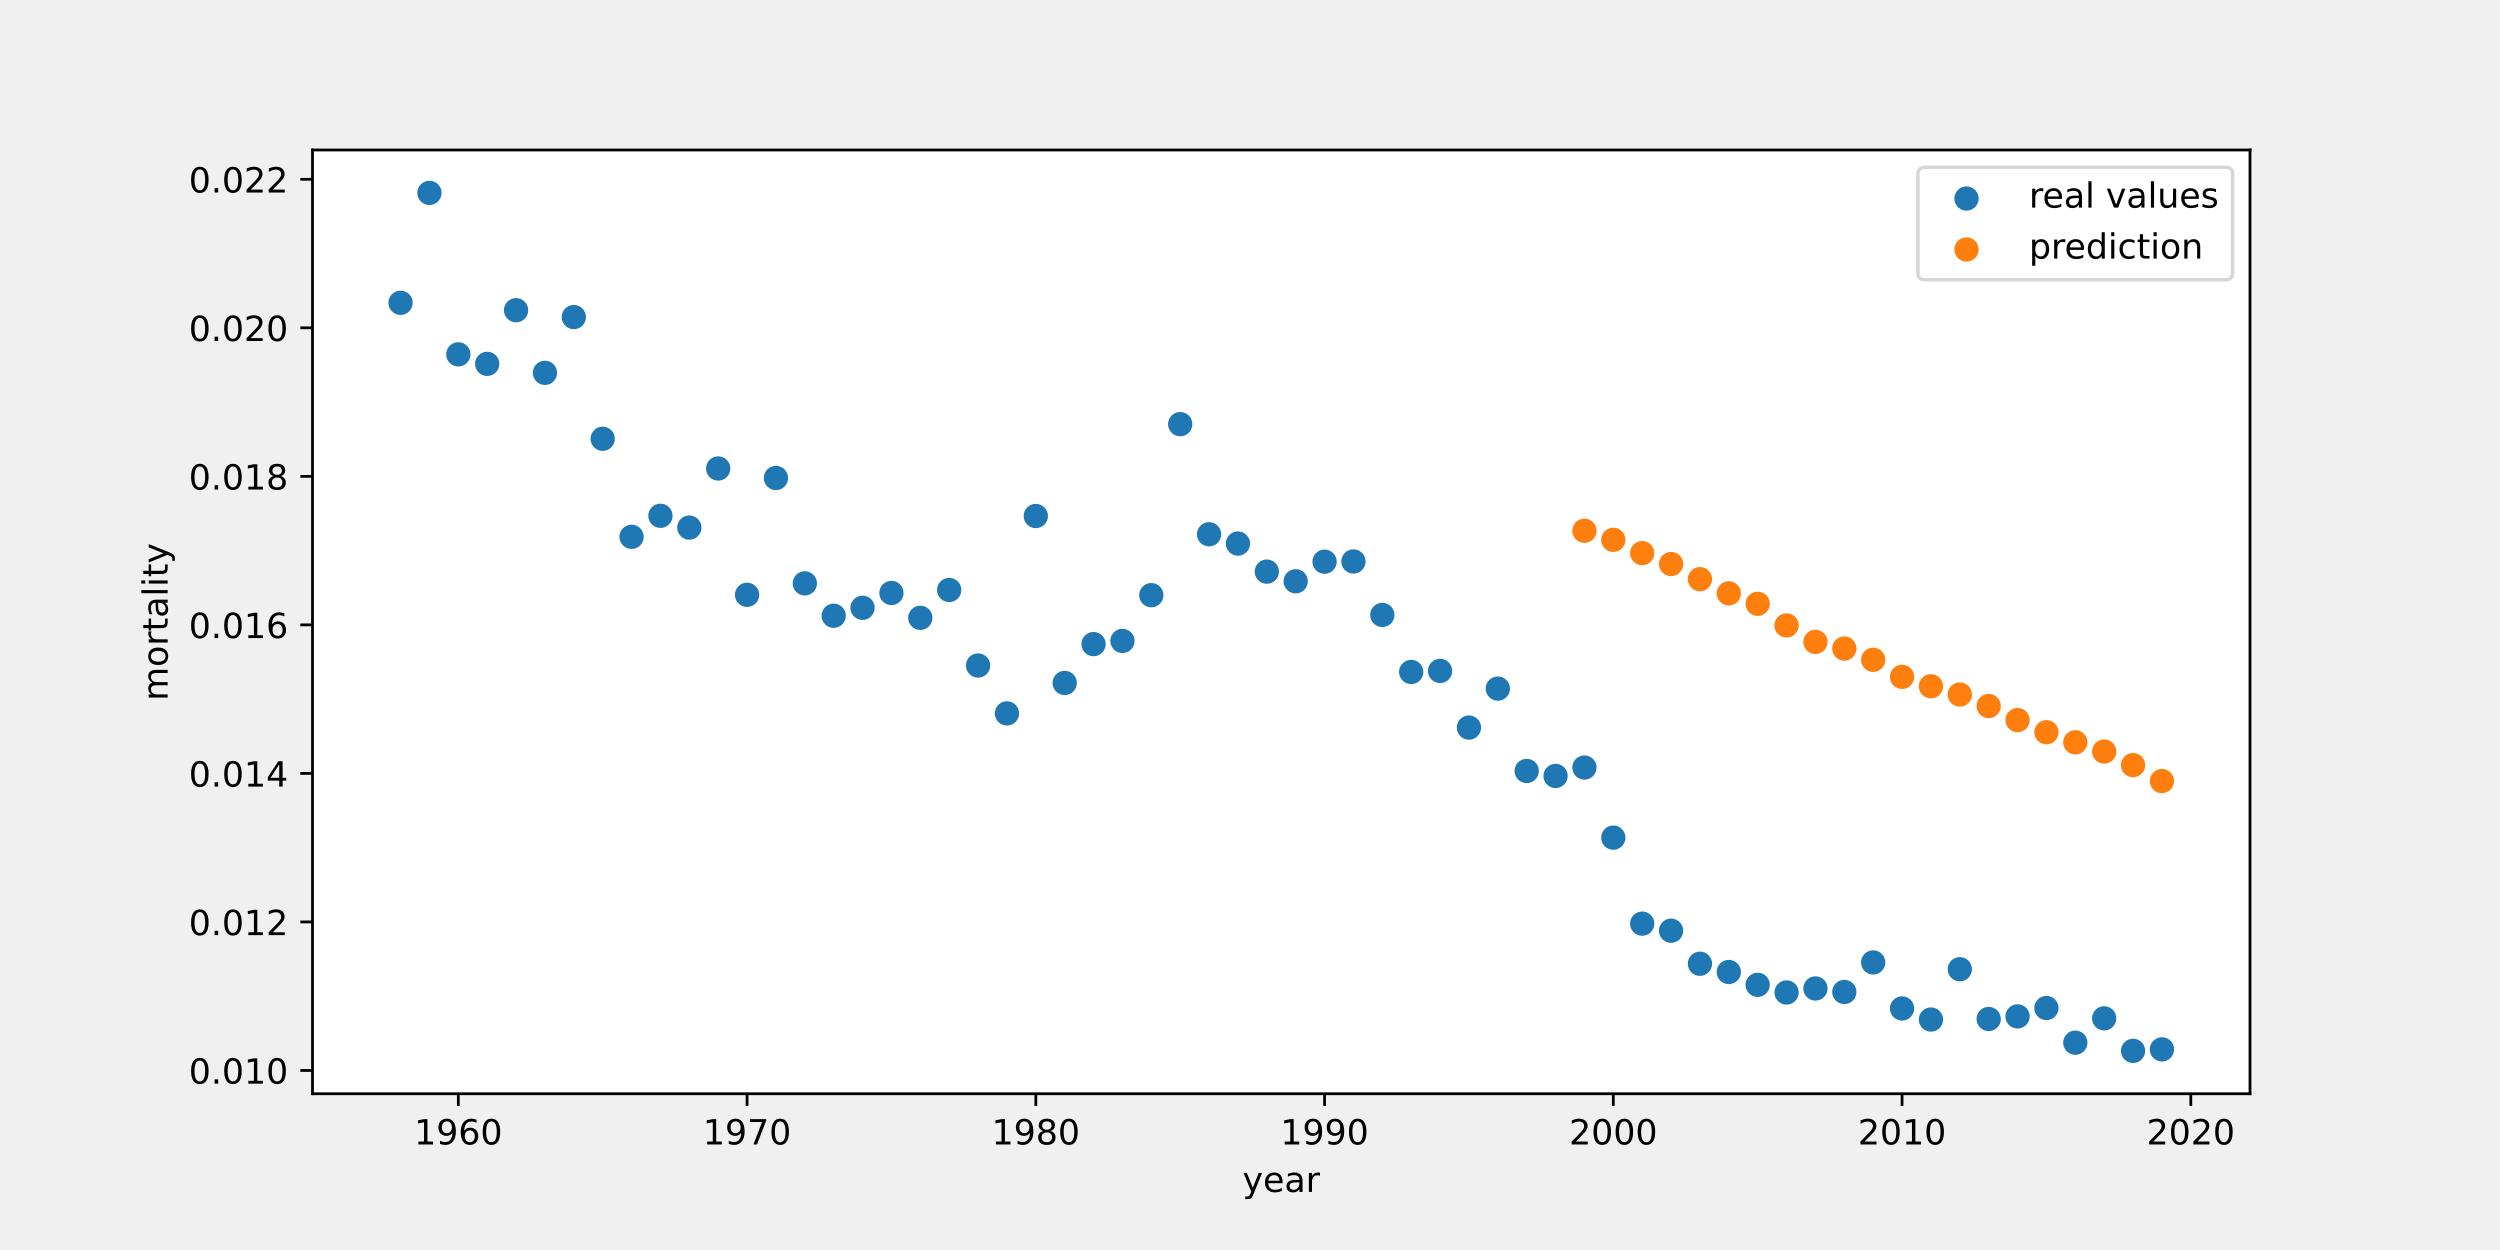
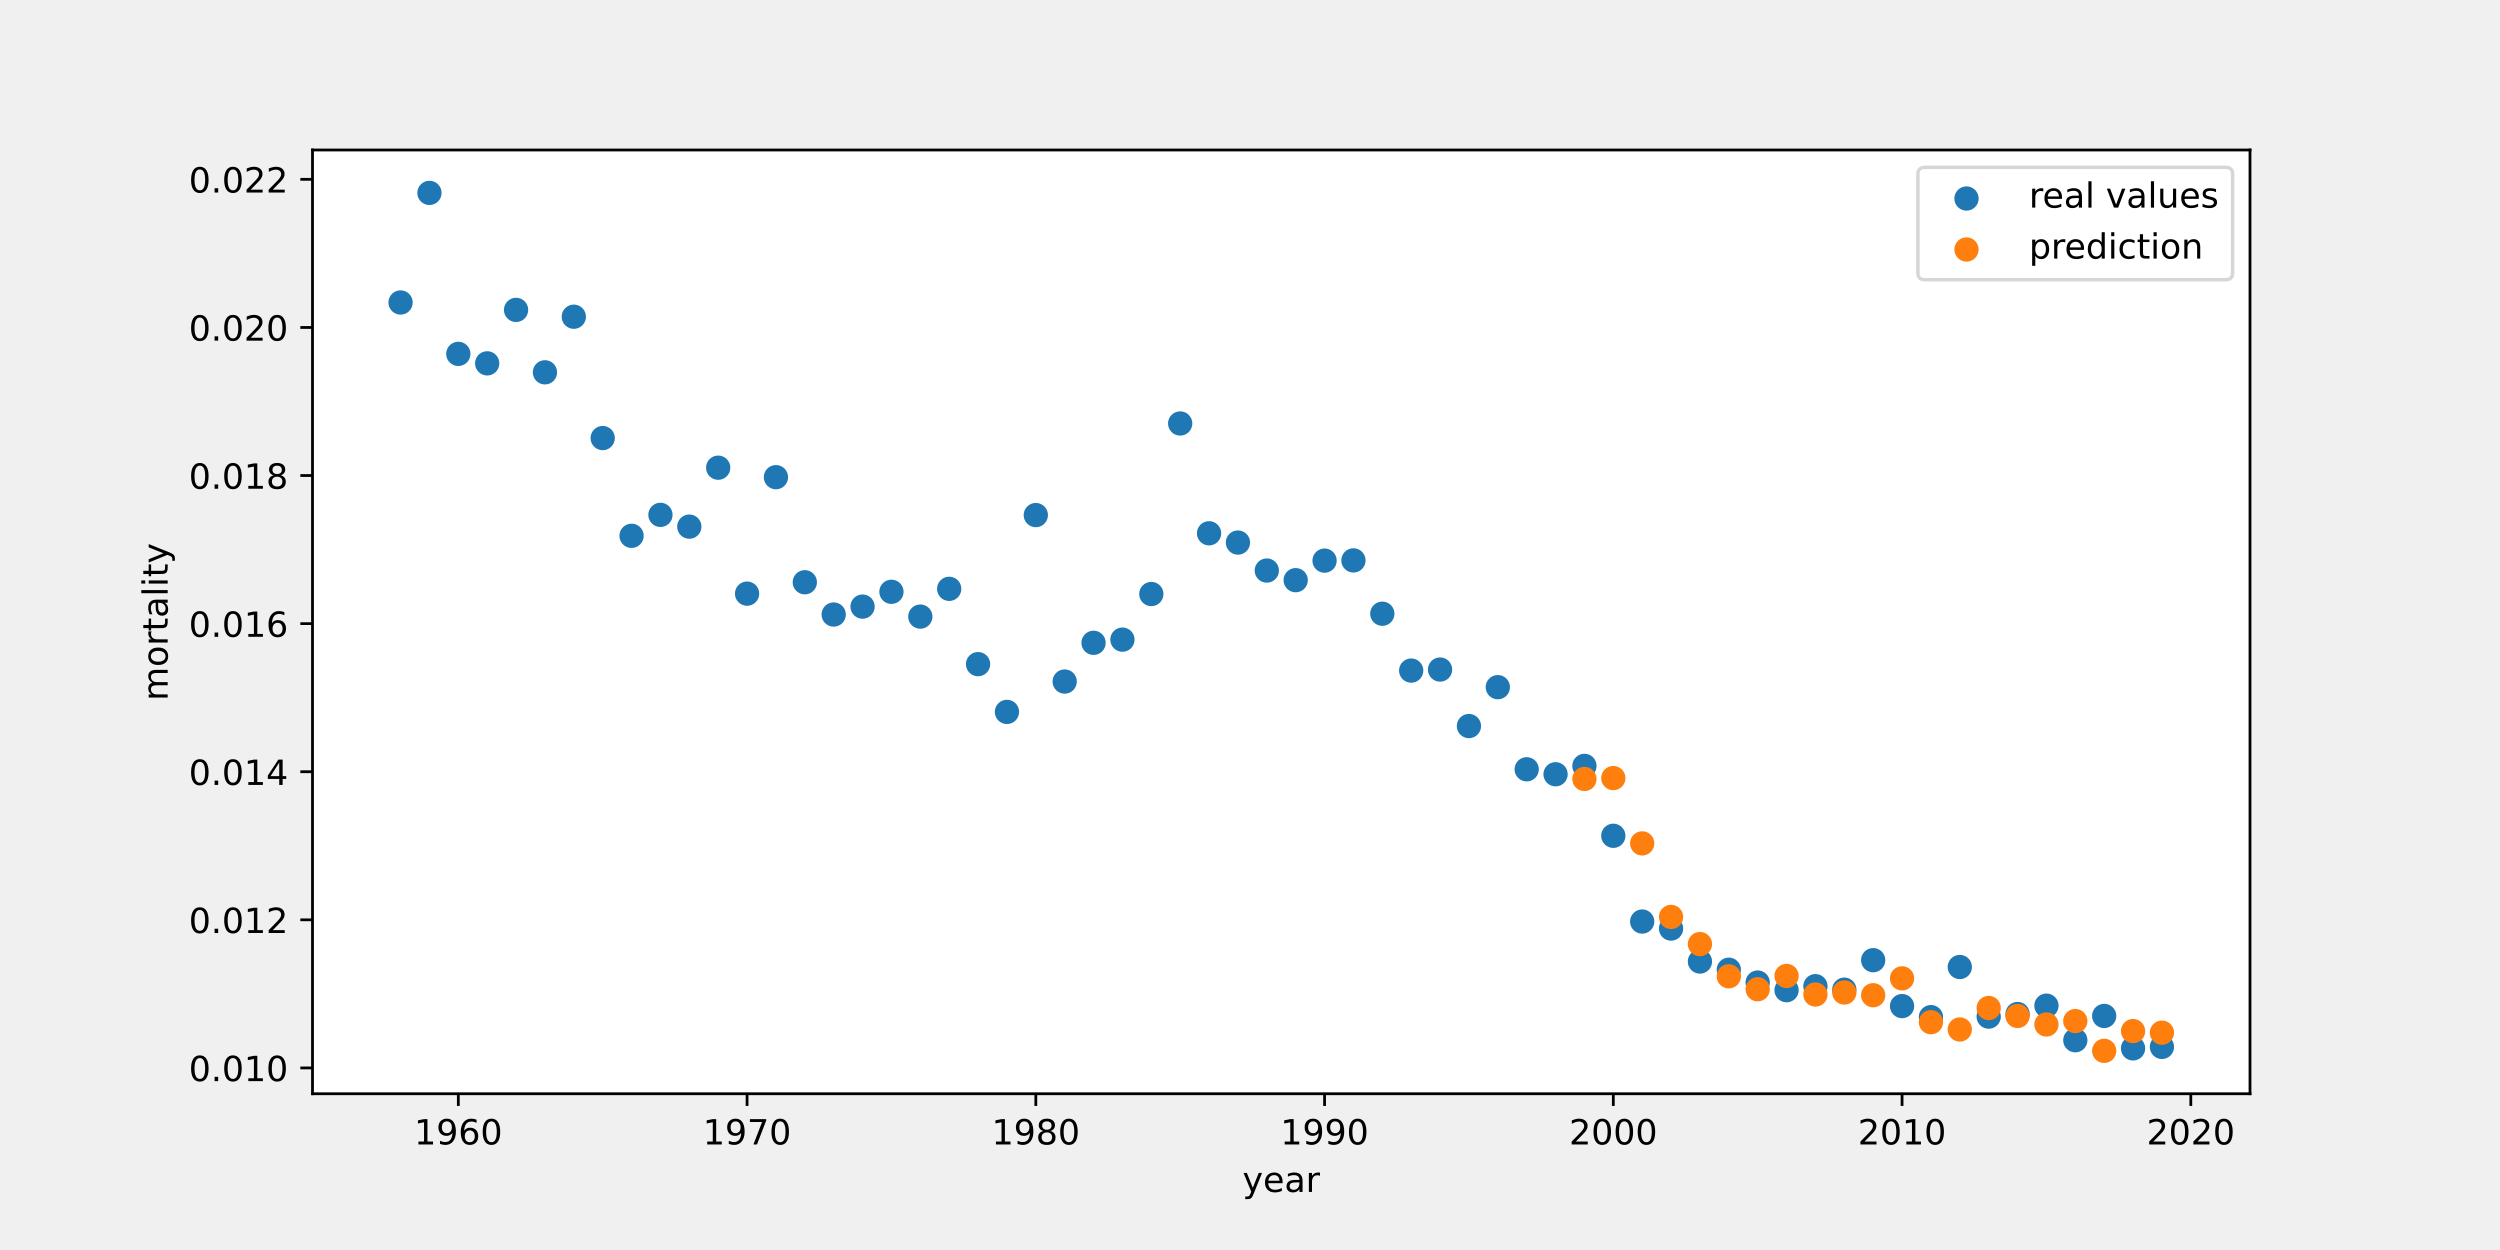
<svg xmlns="http://www.w3.org/2000/svg" xmlns:xlink="http://www.w3.org/1999/xlink" width="720pt" height="360pt" viewBox="0 0 720 360" version="1.1">
  <defs>
    <style type="text/css">*{stroke-linejoin: round; stroke-linecap: butt}</style>
  </defs>
  <g id="figure_1">
    <g id="patch_1">
      <path d="M 0 360  L 720 360  L 720 0  L 0 0  L 0 360  z " style="fill: none" />
    </g>
    <g id="axes_1">
      <g id="patch_2">
        <path d="M 90 315  L 648 315  L 648 43.2  L 90 43.2  z " style="fill: #ffffff" />
      </g>
      <g id="PathCollection_1">
        <defs>
-           <path id="m6eaac68772" d="M 0 3  C 0.796 3 1.559 2.684 2.121 2.121  C 2.684 1.559 3 0.796 3 0  C 3 -0.796 2.684 -1.559 2.121 -2.121  C 1.559 -2.684 0.796 -3 0 -3  C -0.796 -3 -1.559 -2.684 -2.121 -2.121  C -2.684 -1.559 -3 -0.796 -3 0  C -3 0.796 -2.684 1.559 -2.121 2.121  C -1.559 2.684 -0.796 3 0 3  z " style="stroke: #1f77b4" />
+           <path id="ma58948baed" d="M 0 3  C 0.796 3 1.559 2.684 2.121 2.121  C 2.684 1.559 3 0.796 3 0  C 3 -0.796 2.684 -1.559 2.121 -2.121  C 1.559 -2.684 0.796 -3 0 -3  C -0.796 -3 -1.559 -2.684 -2.121 -2.121  C -2.684 -1.559 -3 -0.796 -3 0  C -3 0.796 -2.684 1.559 -2.121 2.121  C -1.559 2.684 -0.796 3 0 3  z " style="stroke: #1f77b4" />
        </defs>
-         <g clip-path="url(#p6de86bcf33)">
-           <use xlink:href="#m6eaac68772" x="115.364" y="87.208" style="fill: #1f77b4; stroke: #1f77b4" />
-           <use xlink:href="#m6eaac68772" x="123.68" y="55.555" style="fill: #1f77b4; stroke: #1f77b4" />
-           <use xlink:href="#m6eaac68772" x="131.996" y="102.051" style="fill: #1f77b4; stroke: #1f77b4" />
-           <use xlink:href="#m6eaac68772" x="140.311" y="104.789" style="fill: #1f77b4; stroke: #1f77b4" />
-           <use xlink:href="#m6eaac68772" x="148.627" y="89.347" style="fill: #1f77b4; stroke: #1f77b4" />
-           <use xlink:href="#m6eaac68772" x="156.943" y="107.377" style="fill: #1f77b4; stroke: #1f77b4" />
-           <use xlink:href="#m6eaac68772" x="165.259" y="91.315" style="fill: #1f77b4; stroke: #1f77b4" />
-           <use xlink:href="#m6eaac68772" x="173.575" y="126.369" style="fill: #1f77b4; stroke: #1f77b4" />
-           <use xlink:href="#m6eaac68772" x="181.891" y="154.601" style="fill: #1f77b4; stroke: #1f77b4" />
-           <use xlink:href="#m6eaac68772" x="190.207" y="148.548" style="fill: #1f77b4; stroke: #1f77b4" />
-           <use xlink:href="#m6eaac68772" x="198.523" y="151.948" style="fill: #1f77b4; stroke: #1f77b4" />
-           <use xlink:href="#m6eaac68772" x="206.839" y="134.924" style="fill: #1f77b4; stroke: #1f77b4" />
-           <use xlink:href="#m6eaac68772" x="215.155" y="171.304" style="fill: #1f77b4; stroke: #1f77b4" />
-           <use xlink:href="#m6eaac68772" x="223.471" y="137.662" style="fill: #1f77b4; stroke: #1f77b4" />
-           <use xlink:href="#m6eaac68772" x="231.787" y="168.011" style="fill: #1f77b4; stroke: #1f77b4" />
-           <use xlink:href="#m6eaac68772" x="240.103" y="177.336" style="fill: #1f77b4; stroke: #1f77b4" />
-           <use xlink:href="#m6eaac68772" x="248.419" y="175.047" style="fill: #1f77b4; stroke: #1f77b4" />
-           <use xlink:href="#m6eaac68772" x="256.735" y="170.77" style="fill: #1f77b4; stroke: #1f77b4" />
-           <use xlink:href="#m6eaac68772" x="265.051" y="177.934" style="fill: #1f77b4; stroke: #1f77b4" />
-           <use xlink:href="#m6eaac68772" x="273.367" y="169.914" style="fill: #1f77b4; stroke: #1f77b4" />
-           <use xlink:href="#m6eaac68772" x="281.683" y="191.665" style="fill: #1f77b4; stroke: #1f77b4" />
-           <use xlink:href="#m6eaac68772" x="289.999" y="205.46" style="fill: #1f77b4; stroke: #1f77b4" />
-           <use xlink:href="#m6eaac68772" x="298.314" y="148.612" style="fill: #1f77b4; stroke: #1f77b4" />
-           <use xlink:href="#m6eaac68772" x="306.63" y="196.691" style="fill: #1f77b4; stroke: #1f77b4" />
-           <use xlink:href="#m6eaac68772" x="314.946" y="185.506" style="fill: #1f77b4; stroke: #1f77b4" />
-           <use xlink:href="#m6eaac68772" x="323.262" y="184.586" style="fill: #1f77b4; stroke: #1f77b4" />
-           <use xlink:href="#m6eaac68772" x="331.578" y="171.411" style="fill: #1f77b4; stroke: #1f77b4" />
-           <use xlink:href="#m6eaac68772" x="339.894" y="122.156" style="fill: #1f77b4; stroke: #1f77b4" />
-           <use xlink:href="#m6eaac68772" x="348.21" y="153.873" style="fill: #1f77b4; stroke: #1f77b4" />
-           <use xlink:href="#m6eaac68772" x="356.526" y="156.547" style="fill: #1f77b4; stroke: #1f77b4" />
-           <use xlink:href="#m6eaac68772" x="364.842" y="164.631" style="fill: #1f77b4; stroke: #1f77b4" />
-           <use xlink:href="#m6eaac68772" x="373.158" y="167.412" style="fill: #1f77b4; stroke: #1f77b4" />
-           <use xlink:href="#m6eaac68772" x="381.474" y="161.765" style="fill: #1f77b4; stroke: #1f77b4" />
-           <use xlink:href="#m6eaac68772" x="389.79" y="161.701" style="fill: #1f77b4; stroke: #1f77b4" />
-           <use xlink:href="#m6eaac68772" x="398.106" y="177.1" style="fill: #1f77b4; stroke: #1f77b4" />
-           <use xlink:href="#m6eaac68772" x="406.422" y="193.526" style="fill: #1f77b4; stroke: #1f77b4" />
-           <use xlink:href="#m6eaac68772" x="414.738" y="193.227" style="fill: #1f77b4; stroke: #1f77b4" />
-           <use xlink:href="#m6eaac68772" x="423.054" y="209.545" style="fill: #1f77b4; stroke: #1f77b4" />
-           <use xlink:href="#m6eaac68772" x="431.37" y="198.317" style="fill: #1f77b4; stroke: #1f77b4" />
-           <use xlink:href="#m6eaac68772" x="439.686" y="222.036" style="fill: #1f77b4; stroke: #1f77b4" />
-           <use xlink:href="#m6eaac68772" x="448.001" y="223.469" style="fill: #1f77b4; stroke: #1f77b4" />
-           <use xlink:href="#m6eaac68772" x="456.317" y="221.052" style="fill: #1f77b4; stroke: #1f77b4" />
-           <use xlink:href="#m6eaac68772" x="464.633" y="241.242" style="fill: #1f77b4; stroke: #1f77b4" />
-           <use xlink:href="#m6eaac68772" x="472.949" y="266.009" style="fill: #1f77b4; stroke: #1f77b4" />
-           <use xlink:href="#m6eaac68772" x="481.265" y="268.04" style="fill: #1f77b4; stroke: #1f77b4" />
-           <use xlink:href="#m6eaac68772" x="489.581" y="277.558" style="fill: #1f77b4; stroke: #1f77b4" />
-           <use xlink:href="#m6eaac68772" x="497.897" y="279.932" style="fill: #1f77b4; stroke: #1f77b4" />
-           <use xlink:href="#m6eaac68772" x="506.213" y="283.632" style="fill: #1f77b4; stroke: #1f77b4" />
-           <use xlink:href="#m6eaac68772" x="514.529" y="285.835" style="fill: #1f77b4; stroke: #1f77b4" />
-           <use xlink:href="#m6eaac68772" x="522.845" y="284.68" style="fill: #1f77b4; stroke: #1f77b4" />
-           <use xlink:href="#m6eaac68772" x="531.161" y="285.685" style="fill: #1f77b4; stroke: #1f77b4" />
-           <use xlink:href="#m6eaac68772" x="539.477" y="277.173" style="fill: #1f77b4; stroke: #1f77b4" />
-           <use xlink:href="#m6eaac68772" x="547.793" y="290.433" style="fill: #1f77b4; stroke: #1f77b4" />
-           <use xlink:href="#m6eaac68772" x="556.109" y="293.62" style="fill: #1f77b4; stroke: #1f77b4" />
-           <use xlink:href="#m6eaac68772" x="564.425" y="279.14" style="fill: #1f77b4; stroke: #1f77b4" />
-           <use xlink:href="#m6eaac68772" x="572.741" y="293.47" style="fill: #1f77b4; stroke: #1f77b4" />
-           <use xlink:href="#m6eaac68772" x="581.057" y="292.722" style="fill: #1f77b4; stroke: #1f77b4" />
-           <use xlink:href="#m6eaac68772" x="589.373" y="290.305" style="fill: #1f77b4; stroke: #1f77b4" />
-           <use xlink:href="#m6eaac68772" x="597.689" y="300.293" style="fill: #1f77b4; stroke: #1f77b4" />
-           <use xlink:href="#m6eaac68772" x="606.004" y="293.278" style="fill: #1f77b4; stroke: #1f77b4" />
-           <use xlink:href="#m6eaac68772" x="614.32" y="302.645" style="fill: #1f77b4; stroke: #1f77b4" />
-           <use xlink:href="#m6eaac68772" x="622.636" y="302.218" style="fill: #1f77b4; stroke: #1f77b4" />
+         <g clip-path="url(#peb52eac0ad)">
+           <use xlink:href="#ma58948baed" x="115.364" y="87.117" style="fill: #1f77b4; stroke: #1f77b4" />
+           <use xlink:href="#ma58948baed" x="123.68" y="55.555" style="fill: #1f77b4; stroke: #1f77b4" />
+           <use xlink:href="#ma58948baed" x="131.996" y="101.917" style="fill: #1f77b4; stroke: #1f77b4" />
+           <use xlink:href="#ma58948baed" x="140.311" y="104.647" style="fill: #1f77b4; stroke: #1f77b4" />
+           <use xlink:href="#ma58948baed" x="148.627" y="89.25" style="fill: #1f77b4; stroke: #1f77b4" />
+           <use xlink:href="#ma58948baed" x="156.943" y="107.228" style="fill: #1f77b4; stroke: #1f77b4" />
+           <use xlink:href="#ma58948baed" x="165.259" y="91.212" style="fill: #1f77b4; stroke: #1f77b4" />
+           <use xlink:href="#ma58948baed" x="173.575" y="126.165" style="fill: #1f77b4; stroke: #1f77b4" />
+           <use xlink:href="#ma58948baed" x="181.891" y="154.315" style="fill: #1f77b4; stroke: #1f77b4" />
+           <use xlink:href="#ma58948baed" x="190.207" y="148.28" style="fill: #1f77b4; stroke: #1f77b4" />
+           <use xlink:href="#ma58948baed" x="198.523" y="151.671" style="fill: #1f77b4; stroke: #1f77b4" />
+           <use xlink:href="#ma58948baed" x="206.839" y="134.695" style="fill: #1f77b4; stroke: #1f77b4" />
+           <use xlink:href="#ma58948baed" x="215.155" y="170.971" style="fill: #1f77b4; stroke: #1f77b4" />
+           <use xlink:href="#ma58948baed" x="223.471" y="137.425" style="fill: #1f77b4; stroke: #1f77b4" />
+           <use xlink:href="#ma58948baed" x="231.787" y="167.687" style="fill: #1f77b4; stroke: #1f77b4" />
+           <use xlink:href="#ma58948baed" x="240.103" y="176.985" style="fill: #1f77b4; stroke: #1f77b4" />
+           <use xlink:href="#ma58948baed" x="248.419" y="174.703" style="fill: #1f77b4; stroke: #1f77b4" />
+           <use xlink:href="#ma58948baed" x="256.735" y="170.438" style="fill: #1f77b4; stroke: #1f77b4" />
+           <use xlink:href="#ma58948baed" x="265.051" y="177.582" style="fill: #1f77b4; stroke: #1f77b4" />
+           <use xlink:href="#ma58948baed" x="273.367" y="169.585" style="fill: #1f77b4; stroke: #1f77b4" />
+           <use xlink:href="#ma58948baed" x="281.683" y="191.273" style="fill: #1f77b4; stroke: #1f77b4" />
+           <use xlink:href="#ma58948baed" x="289.999" y="205.029" style="fill: #1f77b4; stroke: #1f77b4" />
+           <use xlink:href="#ma58948baed" x="298.314" y="148.344" style="fill: #1f77b4; stroke: #1f77b4" />
+           <use xlink:href="#ma58948baed" x="306.63" y="196.285" style="fill: #1f77b4; stroke: #1f77b4" />
+           <use xlink:href="#ma58948baed" x="314.946" y="185.132" style="fill: #1f77b4; stroke: #1f77b4" />
+           <use xlink:href="#ma58948baed" x="323.262" y="184.214" style="fill: #1f77b4; stroke: #1f77b4" />
+           <use xlink:href="#ma58948baed" x="331.578" y="171.078" style="fill: #1f77b4; stroke: #1f77b4" />
+           <use xlink:href="#ma58948baed" x="339.894" y="121.964" style="fill: #1f77b4; stroke: #1f77b4" />
+           <use xlink:href="#ma58948baed" x="348.21" y="153.59" style="fill: #1f77b4; stroke: #1f77b4" />
+           <use xlink:href="#ma58948baed" x="356.526" y="156.256" style="fill: #1f77b4; stroke: #1f77b4" />
+           <use xlink:href="#ma58948baed" x="364.842" y="164.317" style="fill: #1f77b4; stroke: #1f77b4" />
+           <use xlink:href="#ma58948baed" x="373.158" y="167.09" style="fill: #1f77b4; stroke: #1f77b4" />
+           <use xlink:href="#ma58948baed" x="381.474" y="161.46" style="fill: #1f77b4; stroke: #1f77b4" />
+           <use xlink:href="#ma58948baed" x="389.79" y="161.396" style="fill: #1f77b4; stroke: #1f77b4" />
+           <use xlink:href="#ma58948baed" x="398.106" y="176.75" style="fill: #1f77b4; stroke: #1f77b4" />
+           <use xlink:href="#ma58948baed" x="406.422" y="193.129" style="fill: #1f77b4; stroke: #1f77b4" />
+           <use xlink:href="#ma58948baed" x="414.738" y="192.83" style="fill: #1f77b4; stroke: #1f77b4" />
+           <use xlink:href="#ma58948baed" x="423.054" y="209.102" style="fill: #1f77b4; stroke: #1f77b4" />
+           <use xlink:href="#ma58948baed" x="431.37" y="197.906" style="fill: #1f77b4; stroke: #1f77b4" />
+           <use xlink:href="#ma58948baed" x="439.686" y="221.556" style="fill: #1f77b4; stroke: #1f77b4" />
+           <use xlink:href="#ma58948baed" x="448.001" y="222.985" style="fill: #1f77b4; stroke: #1f77b4" />
+           <use xlink:href="#ma58948baed" x="456.317" y="220.575" style="fill: #1f77b4; stroke: #1f77b4" />
+           <use xlink:href="#ma58948baed" x="464.633" y="240.707" style="fill: #1f77b4; stroke: #1f77b4" />
+           <use xlink:href="#ma58948baed" x="472.949" y="265.403" style="fill: #1f77b4; stroke: #1f77b4" />
+           <use xlink:href="#ma58948baed" x="481.265" y="267.429" style="fill: #1f77b4; stroke: #1f77b4" />
+           <use xlink:href="#ma58948baed" x="489.581" y="276.919" style="fill: #1f77b4; stroke: #1f77b4" />
+           <use xlink:href="#ma58948baed" x="497.897" y="279.286" style="fill: #1f77b4; stroke: #1f77b4" />
+           <use xlink:href="#ma58948baed" x="506.213" y="282.975" style="fill: #1f77b4; stroke: #1f77b4" />
+           <use xlink:href="#ma58948baed" x="514.529" y="285.172" style="fill: #1f77b4; stroke: #1f77b4" />
+           <use xlink:href="#ma58948baed" x="522.845" y="284.02" style="fill: #1f77b4; stroke: #1f77b4" />
+           <use xlink:href="#ma58948baed" x="531.161" y="285.023" style="fill: #1f77b4; stroke: #1f77b4" />
+           <use xlink:href="#ma58948baed" x="539.477" y="276.535" style="fill: #1f77b4; stroke: #1f77b4" />
+           <use xlink:href="#ma58948baed" x="547.793" y="289.757" style="fill: #1f77b4; stroke: #1f77b4" />
+           <use xlink:href="#ma58948baed" x="556.109" y="292.935" style="fill: #1f77b4; stroke: #1f77b4" />
+           <use xlink:href="#ma58948baed" x="564.425" y="278.497" style="fill: #1f77b4; stroke: #1f77b4" />
+           <use xlink:href="#ma58948baed" x="572.741" y="292.785" style="fill: #1f77b4; stroke: #1f77b4" />
+           <use xlink:href="#ma58948baed" x="581.057" y="292.039" style="fill: #1f77b4; stroke: #1f77b4" />
+           <use xlink:href="#ma58948baed" x="589.373" y="289.629" style="fill: #1f77b4; stroke: #1f77b4" />
+           <use xlink:href="#ma58948baed" x="597.689" y="299.588" style="fill: #1f77b4; stroke: #1f77b4" />
+           <use xlink:href="#ma58948baed" x="606.004" y="292.593" style="fill: #1f77b4; stroke: #1f77b4" />
+           <use xlink:href="#ma58948baed" x="614.32" y="301.934" style="fill: #1f77b4; stroke: #1f77b4" />
+           <use xlink:href="#ma58948baed" x="622.636" y="301.508" style="fill: #1f77b4; stroke: #1f77b4" />
        </g>
      </g>
      <g id="PathCollection_2">
        <defs>
-           <path id="mada1f73243" d="M 0 3  C 0.796 3 1.559 2.684 2.121 2.121  C 2.684 1.559 3 0.796 3 0  C 3 -0.796 2.684 -1.559 2.121 -2.121  C 1.559 -2.684 0.796 -3 0 -3  C -0.796 -3 -1.559 -2.684 -2.121 -2.121  C -2.684 -1.559 -3 -0.796 -3 0  C -3 0.796 -2.684 1.559 -2.121 2.121  C -1.559 2.684 -0.796 3 0 3  z " style="stroke: #ff7f0e" />
+           <path id="mff135afa09" d="M 0 3  C 0.796 3 1.559 2.684 2.121 2.121  C 2.684 1.559 3 0.796 3 0  C 3 -0.796 2.684 -1.559 2.121 -2.121  C 1.559 -2.684 0.796 -3 0 -3  C -0.796 -3 -1.559 -2.684 -2.121 -2.121  C -2.684 -1.559 -3 -0.796 -3 0  C -3 0.796 -2.684 1.559 -2.121 2.121  C -1.559 2.684 -0.796 3 0 3  z " style="stroke: #ff7f0e" />
        </defs>
-         <g clip-path="url(#p6de86bcf33)">
-           <use xlink:href="#mada1f73243" x="456.317" y="152.864" style="fill: #ff7f0e; stroke: #ff7f0e" />
-           <use xlink:href="#mada1f73243" x="464.633" y="155.464" style="fill: #ff7f0e; stroke: #ff7f0e" />
-           <use xlink:href="#mada1f73243" x="472.949" y="159.301" style="fill: #ff7f0e; stroke: #ff7f0e" />
-           <use xlink:href="#mada1f73243" x="481.265" y="162.434" style="fill: #ff7f0e; stroke: #ff7f0e" />
-           <use xlink:href="#mada1f73243" x="489.581" y="166.802" style="fill: #ff7f0e; stroke: #ff7f0e" />
-           <use xlink:href="#mada1f73243" x="497.897" y="170.885" style="fill: #ff7f0e; stroke: #ff7f0e" />
-           <use xlink:href="#mada1f73243" x="506.213" y="173.898" style="fill: #ff7f0e; stroke: #ff7f0e" />
-           <use xlink:href="#mada1f73243" x="514.529" y="180.123" style="fill: #ff7f0e; stroke: #ff7f0e" />
-           <use xlink:href="#mada1f73243" x="522.845" y="184.866" style="fill: #ff7f0e; stroke: #ff7f0e" />
-           <use xlink:href="#mada1f73243" x="531.161" y="186.776" style="fill: #ff7f0e; stroke: #ff7f0e" />
-           <use xlink:href="#mada1f73243" x="539.477" y="190.024" style="fill: #ff7f0e; stroke: #ff7f0e" />
-           <use xlink:href="#mada1f73243" x="547.793" y="194.934" style="fill: #ff7f0e; stroke: #ff7f0e" />
-           <use xlink:href="#mada1f73243" x="556.109" y="197.648" style="fill: #ff7f0e; stroke: #ff7f0e" />
-           <use xlink:href="#mada1f73243" x="564.425" y="200.024" style="fill: #ff7f0e; stroke: #ff7f0e" />
-           <use xlink:href="#mada1f73243" x="572.741" y="203.34" style="fill: #ff7f0e; stroke: #ff7f0e" />
-           <use xlink:href="#mada1f73243" x="581.057" y="207.385" style="fill: #ff7f0e; stroke: #ff7f0e" />
-           <use xlink:href="#mada1f73243" x="589.373" y="210.877" style="fill: #ff7f0e; stroke: #ff7f0e" />
-           <use xlink:href="#mada1f73243" x="597.689" y="213.782" style="fill: #ff7f0e; stroke: #ff7f0e" />
-           <use xlink:href="#mada1f73243" x="606.004" y="216.447" style="fill: #ff7f0e; stroke: #ff7f0e" />
-           <use xlink:href="#mada1f73243" x="614.32" y="220.353" style="fill: #ff7f0e; stroke: #ff7f0e" />
-           <use xlink:href="#mada1f73243" x="622.636" y="224.943" style="fill: #ff7f0e; stroke: #ff7f0e" />
+         <g clip-path="url(#peb52eac0ad)">
+           <use xlink:href="#mff135afa09" x="456.317" y="224.34" style="fill: #ff7f0e; stroke: #ff7f0e" />
+           <use xlink:href="#mff135afa09" x="464.633" y="224.091" style="fill: #ff7f0e; stroke: #ff7f0e" />
+           <use xlink:href="#mff135afa09" x="472.949" y="242.898" style="fill: #ff7f0e; stroke: #ff7f0e" />
+           <use xlink:href="#mff135afa09" x="481.265" y="264.074" style="fill: #ff7f0e; stroke: #ff7f0e" />
+           <use xlink:href="#mff135afa09" x="489.581" y="271.893" style="fill: #ff7f0e; stroke: #ff7f0e" />
+           <use xlink:href="#mff135afa09" x="497.897" y="281.169" style="fill: #ff7f0e; stroke: #ff7f0e" />
+           <use xlink:href="#mff135afa09" x="506.213" y="284.899" style="fill: #ff7f0e; stroke: #ff7f0e" />
+           <use xlink:href="#mff135afa09" x="514.529" y="281.072" style="fill: #ff7f0e; stroke: #ff7f0e" />
+           <use xlink:href="#mff135afa09" x="522.845" y="286.418" style="fill: #ff7f0e; stroke: #ff7f0e" />
+           <use xlink:href="#mff135afa09" x="531.161" y="285.84" style="fill: #ff7f0e; stroke: #ff7f0e" />
+           <use xlink:href="#mff135afa09" x="539.477" y="286.626" style="fill: #ff7f0e; stroke: #ff7f0e" />
+           <use xlink:href="#mff135afa09" x="547.793" y="281.769" style="fill: #ff7f0e; stroke: #ff7f0e" />
+           <use xlink:href="#mff135afa09" x="556.109" y="294.391" style="fill: #ff7f0e; stroke: #ff7f0e" />
+           <use xlink:href="#mff135afa09" x="564.425" y="296.488" style="fill: #ff7f0e; stroke: #ff7f0e" />
+           <use xlink:href="#mff135afa09" x="572.741" y="290.303" style="fill: #ff7f0e; stroke: #ff7f0e" />
+           <use xlink:href="#mff135afa09" x="581.057" y="292.602" style="fill: #ff7f0e; stroke: #ff7f0e" />
+           <use xlink:href="#mff135afa09" x="589.373" y="295.05" style="fill: #ff7f0e; stroke: #ff7f0e" />
+           <use xlink:href="#mff135afa09" x="597.689" y="294.066" style="fill: #ff7f0e; stroke: #ff7f0e" />
+           <use xlink:href="#mff135afa09" x="606.004" y="302.645" style="fill: #ff7f0e; stroke: #ff7f0e" />
+           <use xlink:href="#mff135afa09" x="614.32" y="296.951" style="fill: #ff7f0e; stroke: #ff7f0e" />
+           <use xlink:href="#mff135afa09" x="622.636" y="297.407" style="fill: #ff7f0e; stroke: #ff7f0e" />
        </g>
      </g>
      <g id="matplotlib.axis_1">
        <g id="xtick_1">
          <g id="line2d_1">
            <defs>
-               <path id="mbc27e77c3e" d="M 0 0  L 0 3.5  " style="stroke: #000000; stroke-width: 0.8" />
-             </defs>
-             <g>
-               <use xlink:href="#mbc27e77c3e" x="131.996" y="315" style="stroke: #000000; stroke-width: 0.8" />
+               <path id="m0ff3a950a4" d="M 0 0  L 0 3.5  " style="stroke: #000000; stroke-width: 0.8" />
+             </defs>
+             <g>
+               <use xlink:href="#m0ff3a950a4" x="131.996" y="315" style="stroke: #000000; stroke-width: 0.8" />
            </g>
          </g>
          <g id="text_1">
            <g transform="translate(119.2705 329.5984)scale(0.1 -0.1)">
              <defs>
                <path id="DejaVuSans-31" d="M 794 531  L 1825 531  L 1825 4091  L 703 3866  L 703 4441  L 1819 4666  L 2450 4666  L 2450 531  L 3481 531  L 3481 0  L 794 0  L 794 531  z " transform="scale(0.015625)" />
                <path id="DejaVuSans-39" d="M 703 97  L 703 672  Q 941 559 1184 500  Q 1428 441 1663 441  Q 2288 441 2617 861  Q 2947 1281 2994 2138  Q 2813 1869 2534 1725  Q 2256 1581 1919 1581  Q 1219 1581 811 2004  Q 403 2428 403 3163  Q 403 3881 828 4315  Q 1253 4750 1959 4750  Q 2769 4750 3195 4129  Q 3622 3509 3622 2328  Q 3622 1225 3098 567  Q 2575 -91 1691 -91  Q 1453 -91 1209 -44  Q 966 3 703 97  z M 1959 2075  Q 2384 2075 2632 2365  Q 2881 2656 2881 3163  Q 2881 3666 2632 3958  Q 2384 4250 1959 4250  Q 1534 4250 1286 3958  Q 1038 3666 1038 3163  Q 1038 2656 1286 2365  Q 1534 2075 1959 2075  z " transform="scale(0.015625)" />
                <path id="DejaVuSans-36" d="M 2113 2584  Q 1688 2584 1439 2293  Q 1191 2003 1191 1497  Q 1191 994 1439 701  Q 1688 409 2113 409  Q 2538 409 2786 701  Q 3034 994 3034 1497  Q 3034 2003 2786 2293  Q 2538 2584 2113 2584  z M 3366 4563  L 3366 3988  Q 3128 4100 2886 4159  Q 2644 4219 2406 4219  Q 1781 4219 1451 3797  Q 1122 3375 1075 2522  Q 1259 2794 1537 2939  Q 1816 3084 2150 3084  Q 2853 3084 3261 2657  Q 3669 2231 3669 1497  Q 3669 778 3244 343  Q 2819 -91 2113 -91  Q 1303 -91 875 529  Q 447 1150 447 2328  Q 447 3434 972 4092  Q 1497 4750 2381 4750  Q 2619 4750 2861 4703  Q 3103 4656 3366 4563  z " transform="scale(0.015625)" />
                <path id="DejaVuSans-30" d="M 2034 4250  Q 1547 4250 1301 3770  Q 1056 3291 1056 2328  Q 1056 1369 1301 889  Q 1547 409 2034 409  Q 2525 409 2770 889  Q 3016 1369 3016 2328  Q 3016 3291 2770 3770  Q 2525 4250 2034 4250  z M 2034 4750  Q 2819 4750 3233 4129  Q 3647 3509 3647 2328  Q 3647 1150 3233 529  Q 2819 -91 2034 -91  Q 1250 -91 836 529  Q 422 1150 422 2328  Q 422 3509 836 4129  Q 1250 4750 2034 4750  z " transform="scale(0.015625)" />
              </defs>
              <use xlink:href="#DejaVuSans-31" />
              <use xlink:href="#DejaVuSans-39" x="63.623" />
              <use xlink:href="#DejaVuSans-36" x="127.246" />
              <use xlink:href="#DejaVuSans-30" x="190.869" />
            </g>
          </g>
        </g>
        <g id="xtick_2">
          <g id="line2d_2">
            <g>
-               <use xlink:href="#mbc27e77c3e" x="215.155" y="315" style="stroke: #000000; stroke-width: 0.8" />
+               <use xlink:href="#m0ff3a950a4" x="215.155" y="315" style="stroke: #000000; stroke-width: 0.8" />
            </g>
          </g>
          <g id="text_2">
            <g transform="translate(202.43 329.5984)scale(0.1 -0.1)">
              <defs>
                <path id="DejaVuSans-37" d="M 525 4666  L 3525 4666  L 3525 4397  L 1831 0  L 1172 0  L 2766 4134  L 525 4134  L 525 4666  z " transform="scale(0.015625)" />
              </defs>
              <use xlink:href="#DejaVuSans-31" />
              <use xlink:href="#DejaVuSans-39" x="63.623" />
              <use xlink:href="#DejaVuSans-37" x="127.246" />
              <use xlink:href="#DejaVuSans-30" x="190.869" />
            </g>
          </g>
        </g>
        <g id="xtick_3">
          <g id="line2d_3">
            <g>
-               <use xlink:href="#mbc27e77c3e" x="298.314" y="315" style="stroke: #000000; stroke-width: 0.8" />
+               <use xlink:href="#m0ff3a950a4" x="298.314" y="315" style="stroke: #000000; stroke-width: 0.8" />
            </g>
          </g>
          <g id="text_3">
            <g transform="translate(285.5895 329.5984)scale(0.1 -0.1)">
              <defs>
                <path id="DejaVuSans-38" d="M 2034 2216  Q 1584 2216 1326 1975  Q 1069 1734 1069 1313  Q 1069 891 1326 650  Q 1584 409 2034 409  Q 2484 409 2743 651  Q 3003 894 3003 1313  Q 3003 1734 2745 1975  Q 2488 2216 2034 2216  z M 1403 2484  Q 997 2584 770 2862  Q 544 3141 544 3541  Q 544 4100 942 4425  Q 1341 4750 2034 4750  Q 2731 4750 3128 4425  Q 3525 4100 3525 3541  Q 3525 3141 3298 2862  Q 3072 2584 2669 2484  Q 3125 2378 3379 2068  Q 3634 1759 3634 1313  Q 3634 634 3220 271  Q 2806 -91 2034 -91  Q 1263 -91 848 271  Q 434 634 434 1313  Q 434 1759 690 2068  Q 947 2378 1403 2484  z M 1172 3481  Q 1172 3119 1398 2916  Q 1625 2713 2034 2713  Q 2441 2713 2670 2916  Q 2900 3119 2900 3481  Q 2900 3844 2670 4047  Q 2441 4250 2034 4250  Q 1625 4250 1398 4047  Q 1172 3844 1172 3481  z " transform="scale(0.015625)" />
              </defs>
              <use xlink:href="#DejaVuSans-31" />
              <use xlink:href="#DejaVuSans-39" x="63.623" />
              <use xlink:href="#DejaVuSans-38" x="127.246" />
              <use xlink:href="#DejaVuSans-30" x="190.869" />
            </g>
          </g>
        </g>
        <g id="xtick_4">
          <g id="line2d_4">
            <g>
-               <use xlink:href="#mbc27e77c3e" x="381.474" y="315" style="stroke: #000000; stroke-width: 0.8" />
+               <use xlink:href="#m0ff3a950a4" x="381.474" y="315" style="stroke: #000000; stroke-width: 0.8" />
            </g>
          </g>
          <g id="text_4">
            <g transform="translate(368.7489 329.5984)scale(0.1 -0.1)">
              <use xlink:href="#DejaVuSans-31" />
              <use xlink:href="#DejaVuSans-39" x="63.623" />
              <use xlink:href="#DejaVuSans-39" x="127.246" />
              <use xlink:href="#DejaVuSans-30" x="190.869" />
            </g>
          </g>
        </g>
        <g id="xtick_5">
          <g id="line2d_5">
            <g>
-               <use xlink:href="#mbc27e77c3e" x="464.633" y="315" style="stroke: #000000; stroke-width: 0.8" />
+               <use xlink:href="#m0ff3a950a4" x="464.633" y="315" style="stroke: #000000; stroke-width: 0.8" />
            </g>
          </g>
          <g id="text_5">
            <g transform="translate(451.9084 329.5984)scale(0.1 -0.1)">
              <defs>
                <path id="DejaVuSans-32" d="M 1228 531  L 3431 531  L 3431 0  L 469 0  L 469 531  Q 828 903 1448 1529  Q 2069 2156 2228 2338  Q 2531 2678 2651 2914  Q 2772 3150 2772 3378  Q 2772 3750 2511 3984  Q 2250 4219 1831 4219  Q 1534 4219 1204 4116  Q 875 4013 500 3803  L 500 4441  Q 881 4594 1212 4672  Q 1544 4750 1819 4750  Q 2544 4750 2975 4387  Q 3406 4025 3406 3419  Q 3406 3131 3298 2873  Q 3191 2616 2906 2266  Q 2828 2175 2409 1742  Q 1991 1309 1228 531  z " transform="scale(0.015625)" />
              </defs>
              <use xlink:href="#DejaVuSans-32" />
              <use xlink:href="#DejaVuSans-30" x="63.623" />
              <use xlink:href="#DejaVuSans-30" x="127.246" />
              <use xlink:href="#DejaVuSans-30" x="190.869" />
            </g>
          </g>
        </g>
        <g id="xtick_6">
          <g id="line2d_6">
            <g>
-               <use xlink:href="#mbc27e77c3e" x="547.793" y="315" style="stroke: #000000; stroke-width: 0.8" />
+               <use xlink:href="#m0ff3a950a4" x="547.793" y="315" style="stroke: #000000; stroke-width: 0.8" />
            </g>
          </g>
          <g id="text_6">
            <g transform="translate(535.0678 329.5984)scale(0.1 -0.1)">
              <use xlink:href="#DejaVuSans-32" />
              <use xlink:href="#DejaVuSans-30" x="63.623" />
              <use xlink:href="#DejaVuSans-31" x="127.246" />
              <use xlink:href="#DejaVuSans-30" x="190.869" />
            </g>
          </g>
        </g>
        <g id="xtick_7">
          <g id="line2d_7">
            <g>
-               <use xlink:href="#mbc27e77c3e" x="630.952" y="315" style="stroke: #000000; stroke-width: 0.8" />
+               <use xlink:href="#m0ff3a950a4" x="630.952" y="315" style="stroke: #000000; stroke-width: 0.8" />
            </g>
          </g>
          <g id="text_7">
            <g transform="translate(618.2273 329.5984)scale(0.1 -0.1)">
              <use xlink:href="#DejaVuSans-32" />
              <use xlink:href="#DejaVuSans-30" x="63.623" />
              <use xlink:href="#DejaVuSans-32" x="127.246" />
              <use xlink:href="#DejaVuSans-30" x="190.869" />
            </g>
          </g>
        </g>
        <g id="text_8">
          <g transform="translate(357.8445 343.2766)scale(0.1 -0.1)">
            <defs>
              <path id="DejaVuSans-79" d="M 2059 -325  Q 1816 -950 1584 -1140  Q 1353 -1331 966 -1331  L 506 -1331  L 506 -850  L 844 -850  Q 1081 -850 1212 -737  Q 1344 -625 1503 -206  L 1606 56  L 191 3500  L 800 3500  L 1894 763  L 2988 3500  L 3597 3500  L 2059 -325  z " transform="scale(0.015625)" />
              <path id="DejaVuSans-65" d="M 3597 1894  L 3597 1613  L 953 1613  Q 991 1019 1311 708  Q 1631 397 2203 397  Q 2534 397 2845 478  Q 3156 559 3463 722  L 3463 178  Q 3153 47 2828 -22  Q 2503 -91 2169 -91  Q 1331 -91 842 396  Q 353 884 353 1716  Q 353 2575 817 3079  Q 1281 3584 2069 3584  Q 2775 3584 3186 3129  Q 3597 2675 3597 1894  z M 3022 2063  Q 3016 2534 2758 2815  Q 2500 3097 2075 3097  Q 1594 3097 1305 2825  Q 1016 2553 972 2059  L 3022 2063  z " transform="scale(0.015625)" />
              <path id="DejaVuSans-61" d="M 2194 1759  Q 1497 1759 1228 1600  Q 959 1441 959 1056  Q 959 750 1161 570  Q 1363 391 1709 391  Q 2188 391 2477 730  Q 2766 1069 2766 1631  L 2766 1759  L 2194 1759  z M 3341 1997  L 3341 0  L 2766 0  L 2766 531  Q 2569 213 2275 61  Q 1981 -91 1556 -91  Q 1019 -91 701 211  Q 384 513 384 1019  Q 384 1609 779 1909  Q 1175 2209 1959 2209  L 2766 2209  L 2766 2266  Q 2766 2663 2505 2880  Q 2244 3097 1772 3097  Q 1472 3097 1187 3025  Q 903 2953 641 2809  L 641 3341  Q 956 3463 1253 3523  Q 1550 3584 1831 3584  Q 2591 3584 2966 3190  Q 3341 2797 3341 1997  z " transform="scale(0.015625)" />
              <path id="DejaVuSans-72" d="M 2631 2963  Q 2534 3019 2420 3045  Q 2306 3072 2169 3072  Q 1681 3072 1420 2755  Q 1159 2438 1159 1844  L 1159 0  L 581 0  L 581 3500  L 1159 3500  L 1159 2956  Q 1341 3275 1631 3429  Q 1922 3584 2338 3584  Q 2397 3584 2469 3576  Q 2541 3569 2628 3553  L 2631 2963  z " transform="scale(0.015625)" />
            </defs>
            <use xlink:href="#DejaVuSans-79" />
            <use xlink:href="#DejaVuSans-65" x="59.18" />
            <use xlink:href="#DejaVuSans-61" x="120.703" />
            <use xlink:href="#DejaVuSans-72" x="181.982" />
          </g>
        </g>
      </g>
      <g id="matplotlib.axis_2">
        <g id="ytick_1">
          <g id="line2d_8">
            <defs>
-               <path id="md87a754baf" d="M 0 0  L -3.5 0  " style="stroke: #000000; stroke-width: 0.8" />
-             </defs>
-             <g>
-               <use xlink:href="#md87a754baf" x="90" y="308.292" style="stroke: #000000; stroke-width: 0.8" />
+               <path id="m8c11215b49" d="M 0 0  L -3.5 0  " style="stroke: #000000; stroke-width: 0.8" />
+             </defs>
+             <g>
+               <use xlink:href="#m8c11215b49" x="90" y="307.564" style="stroke: #000000; stroke-width: 0.8" />
            </g>
          </g>
          <g id="text_9">
-             <g transform="translate(54.37188 312.091)scale(0.1 -0.1)">
+             <g transform="translate(54.37188 311.3635)scale(0.1 -0.1)">
              <defs>
                <path id="DejaVuSans-2e" d="M 684 794  L 1344 794  L 1344 0  L 684 0  L 684 794  z " transform="scale(0.015625)" />
              </defs>
              <use xlink:href="#DejaVuSans-30" />
              <use xlink:href="#DejaVuSans-2e" x="63.623" />
              <use xlink:href="#DejaVuSans-30" x="95.41" />
              <use xlink:href="#DejaVuSans-31" x="159.033" />
              <use xlink:href="#DejaVuSans-30" x="222.656" />
            </g>
          </g>
        </g>
        <g id="ytick_2">
          <g id="line2d_9">
            <g>
-               <use xlink:href="#md87a754baf" x="90" y="265.517" style="stroke: #000000; stroke-width: 0.8" />
+               <use xlink:href="#m8c11215b49" x="90" y="264.912" style="stroke: #000000; stroke-width: 0.8" />
            </g>
          </g>
          <g id="text_10">
-             <g transform="translate(54.37188 269.3158)scale(0.1 -0.1)">
+             <g transform="translate(54.37188 268.7114)scale(0.1 -0.1)">
              <use xlink:href="#DejaVuSans-30" />
              <use xlink:href="#DejaVuSans-2e" x="63.623" />
              <use xlink:href="#DejaVuSans-30" x="95.41" />
              <use xlink:href="#DejaVuSans-31" x="159.033" />
              <use xlink:href="#DejaVuSans-32" x="222.656" />
            </g>
          </g>
        </g>
        <g id="ytick_3">
          <g id="line2d_10">
            <g>
-               <use xlink:href="#md87a754baf" x="90" y="222.741" style="stroke: #000000; stroke-width: 0.8" />
+               <use xlink:href="#m8c11215b49" x="90" y="222.26" style="stroke: #000000; stroke-width: 0.8" />
            </g>
          </g>
          <g id="text_11">
-             <g transform="translate(54.37188 226.5406)scale(0.1 -0.1)">
+             <g transform="translate(54.37188 226.0594)scale(0.1 -0.1)">
              <defs>
                <path id="DejaVuSans-34" d="M 2419 4116  L 825 1625  L 2419 1625  L 2419 4116  z M 2253 4666  L 3047 4666  L 3047 1625  L 3713 1625  L 3713 1100  L 3047 1100  L 3047 0  L 2419 0  L 2419 1100  L 313 1100  L 313 1709  L 2253 4666  z " transform="scale(0.015625)" />
              </defs>
              <use xlink:href="#DejaVuSans-30" />
              <use xlink:href="#DejaVuSans-2e" x="63.623" />
              <use xlink:href="#DejaVuSans-30" x="95.41" />
              <use xlink:href="#DejaVuSans-31" x="159.033" />
              <use xlink:href="#DejaVuSans-34" x="222.656" />
            </g>
          </g>
        </g>
        <g id="ytick_4">
          <g id="line2d_11">
            <g>
-               <use xlink:href="#md87a754baf" x="90" y="179.966" style="stroke: #000000; stroke-width: 0.8" />
+               <use xlink:href="#m8c11215b49" x="90" y="179.608" style="stroke: #000000; stroke-width: 0.8" />
            </g>
          </g>
          <g id="text_12">
-             <g transform="translate(54.37188 183.7654)scale(0.1 -0.1)">
+             <g transform="translate(54.37188 183.4073)scale(0.1 -0.1)">
              <use xlink:href="#DejaVuSans-30" />
              <use xlink:href="#DejaVuSans-2e" x="63.623" />
              <use xlink:href="#DejaVuSans-30" x="95.41" />
              <use xlink:href="#DejaVuSans-31" x="159.033" />
              <use xlink:href="#DejaVuSans-36" x="222.656" />
            </g>
          </g>
        </g>
        <g id="ytick_5">
          <g id="line2d_12">
            <g>
-               <use xlink:href="#md87a754baf" x="90" y="137.191" style="stroke: #000000; stroke-width: 0.8" />
+               <use xlink:href="#m8c11215b49" x="90" y="136.956" style="stroke: #000000; stroke-width: 0.8" />
            </g>
          </g>
          <g id="text_13">
-             <g transform="translate(54.37188 140.9902)scale(0.1 -0.1)">
+             <g transform="translate(54.37188 140.7552)scale(0.1 -0.1)">
              <use xlink:href="#DejaVuSans-30" />
              <use xlink:href="#DejaVuSans-2e" x="63.623" />
              <use xlink:href="#DejaVuSans-30" x="95.41" />
              <use xlink:href="#DejaVuSans-31" x="159.033" />
              <use xlink:href="#DejaVuSans-38" x="222.656" />
            </g>
          </g>
        </g>
        <g id="ytick_6">
          <g id="line2d_13">
            <g>
-               <use xlink:href="#md87a754baf" x="90" y="94.416" style="stroke: #000000; stroke-width: 0.8" />
+               <use xlink:href="#m8c11215b49" x="90" y="94.304" style="stroke: #000000; stroke-width: 0.8" />
            </g>
          </g>
          <g id="text_14">
-             <g transform="translate(54.37188 98.21503)scale(0.1 -0.1)">
+             <g transform="translate(54.37188 98.10317)scale(0.1 -0.1)">
              <use xlink:href="#DejaVuSans-30" />
              <use xlink:href="#DejaVuSans-2e" x="63.623" />
              <use xlink:href="#DejaVuSans-30" x="95.41" />
              <use xlink:href="#DejaVuSans-32" x="159.033" />
              <use xlink:href="#DejaVuSans-30" x="222.656" />
            </g>
          </g>
        </g>
        <g id="ytick_7">
          <g id="line2d_14">
            <g>
-               <use xlink:href="#md87a754baf" x="90" y="51.641" style="stroke: #000000; stroke-width: 0.8" />
+               <use xlink:href="#m8c11215b49" x="90" y="51.652" style="stroke: #000000; stroke-width: 0.8" />
            </g>
          </g>
          <g id="text_15">
-             <g transform="translate(54.37188 55.43983)scale(0.1 -0.1)">
+             <g transform="translate(54.37188 55.4511)scale(0.1 -0.1)">
              <use xlink:href="#DejaVuSans-30" />
              <use xlink:href="#DejaVuSans-2e" x="63.623" />
              <use xlink:href="#DejaVuSans-30" x="95.41" />
              <use xlink:href="#DejaVuSans-32" x="159.033" />
              <use xlink:href="#DejaVuSans-32" x="222.656" />
            </g>
          </g>
        </g>
        <g id="text_16">
          <g transform="translate(48.29219 201.807)rotate(-90)scale(0.1 -0.1)">
            <defs>
              <path id="DejaVuSans-6d" d="M 3328 2828  Q 3544 3216 3844 3400  Q 4144 3584 4550 3584  Q 5097 3584 5394 3201  Q 5691 2819 5691 2113  L 5691 0  L 5113 0  L 5113 2094  Q 5113 2597 4934 2840  Q 4756 3084 4391 3084  Q 3944 3084 3684 2787  Q 3425 2491 3425 1978  L 3425 0  L 2847 0  L 2847 2094  Q 2847 2600 2669 2842  Q 2491 3084 2119 3084  Q 1678 3084 1418 2786  Q 1159 2488 1159 1978  L 1159 0  L 581 0  L 581 3500  L 1159 3500  L 1159 2956  Q 1356 3278 1631 3431  Q 1906 3584 2284 3584  Q 2666 3584 2933 3390  Q 3200 3197 3328 2828  z " transform="scale(0.015625)" />
              <path id="DejaVuSans-6f" d="M 1959 3097  Q 1497 3097 1228 2736  Q 959 2375 959 1747  Q 959 1119 1226 758  Q 1494 397 1959 397  Q 2419 397 2687 759  Q 2956 1122 2956 1747  Q 2956 2369 2687 2733  Q 2419 3097 1959 3097  z M 1959 3584  Q 2709 3584 3137 3096  Q 3566 2609 3566 1747  Q 3566 888 3137 398  Q 2709 -91 1959 -91  Q 1206 -91 779 398  Q 353 888 353 1747  Q 353 2609 779 3096  Q 1206 3584 1959 3584  z " transform="scale(0.015625)" />
              <path id="DejaVuSans-74" d="M 1172 4494  L 1172 3500  L 2356 3500  L 2356 3053  L 1172 3053  L 1172 1153  Q 1172 725 1289 603  Q 1406 481 1766 481  L 2356 481  L 2356 0  L 1766 0  Q 1100 0 847 248  Q 594 497 594 1153  L 594 3053  L 172 3053  L 172 3500  L 594 3500  L 594 4494  L 1172 4494  z " transform="scale(0.015625)" />
              <path id="DejaVuSans-6c" d="M 603 4863  L 1178 4863  L 1178 0  L 603 0  L 603 4863  z " transform="scale(0.015625)" />
              <path id="DejaVuSans-69" d="M 603 3500  L 1178 3500  L 1178 0  L 603 0  L 603 3500  z M 603 4863  L 1178 4863  L 1178 4134  L 603 4134  L 603 4863  z " transform="scale(0.015625)" />
            </defs>
            <use xlink:href="#DejaVuSans-6d" />
            <use xlink:href="#DejaVuSans-6f" x="97.412" />
            <use xlink:href="#DejaVuSans-72" x="158.594" />
            <use xlink:href="#DejaVuSans-74" x="199.707" />
            <use xlink:href="#DejaVuSans-61" x="238.916" />
            <use xlink:href="#DejaVuSans-6c" x="300.195" />
            <use xlink:href="#DejaVuSans-69" x="327.979" />
            <use xlink:href="#DejaVuSans-74" x="355.762" />
            <use xlink:href="#DejaVuSans-79" x="394.971" />
          </g>
        </g>
      </g>
      <g id="patch_3">
        <path d="M 90 315  L 90 43.2  " style="fill: none; stroke: #000000; stroke-width: 0.8; stroke-linejoin: miter; stroke-linecap: square" />
      </g>
      <g id="patch_4">
        <path d="M 648 315  L 648 43.2  " style="fill: none; stroke: #000000; stroke-width: 0.8; stroke-linejoin: miter; stroke-linecap: square" />
      </g>
      <g id="patch_5">
        <path d="M 90 315  L 648 315  " style="fill: none; stroke: #000000; stroke-width: 0.8; stroke-linejoin: miter; stroke-linecap: square" />
      </g>
      <g id="patch_6">
        <path d="M 90 43.2  L 648 43.2  " style="fill: none; stroke: #000000; stroke-width: 0.8; stroke-linejoin: miter; stroke-linecap: square" />
      </g>
      <g id="legend_1">
        <g id="patch_7">
          <path d="M 554.352 80.556  L 641 80.556  Q 643 80.556 643 78.556  L 643 50.2  Q 643 48.2 641 48.2  L 554.352 48.2  Q 552.352 48.2 552.352 50.2  L 552.352 78.556  Q 552.352 80.556 554.352 80.556  z " style="fill: #ffffff; opacity: 0.8; stroke: #cccccc; stroke-linejoin: miter" />
        </g>
        <g id="PathCollection_3">
          <g>
-             <use xlink:href="#m6eaac68772" x="566.352" y="57.173" style="fill: #1f77b4; stroke: #1f77b4" />
+             <use xlink:href="#ma58948baed" x="566.352" y="57.173" style="fill: #1f77b4; stroke: #1f77b4" />
          </g>
        </g>
        <g id="text_17">
          <g transform="translate(584.3516 59.79844)scale(0.1 -0.1)">
            <defs>
              <path id="DejaVuSans-20" transform="scale(0.015625)" />
              <path id="DejaVuSans-76" d="M 191 3500  L 800 3500  L 1894 563  L 2988 3500  L 3597 3500  L 2284 0  L 1503 0  L 191 3500  z " transform="scale(0.015625)" />
              <path id="DejaVuSans-75" d="M 544 1381  L 544 3500  L 1119 3500  L 1119 1403  Q 1119 906 1312 657  Q 1506 409 1894 409  Q 2359 409 2629 706  Q 2900 1003 2900 1516  L 2900 3500  L 3475 3500  L 3475 0  L 2900 0  L 2900 538  Q 2691 219 2414 64  Q 2138 -91 1772 -91  Q 1169 -91 856 284  Q 544 659 544 1381  z M 1991 3584  L 1991 3584  z " transform="scale(0.015625)" />
              <path id="DejaVuSans-73" d="M 2834 3397  L 2834 2853  Q 2591 2978 2328 3040  Q 2066 3103 1784 3103  Q 1356 3103 1142 2972  Q 928 2841 928 2578  Q 928 2378 1081 2264  Q 1234 2150 1697 2047  L 1894 2003  Q 2506 1872 2764 1633  Q 3022 1394 3022 966  Q 3022 478 2636 193  Q 2250 -91 1575 -91  Q 1294 -91 989 -36  Q 684 19 347 128  L 347 722  Q 666 556 975 473  Q 1284 391 1588 391  Q 1994 391 2212 530  Q 2431 669 2431 922  Q 2431 1156 2273 1281  Q 2116 1406 1581 1522  L 1381 1569  Q 847 1681 609 1914  Q 372 2147 372 2553  Q 372 3047 722 3315  Q 1072 3584 1716 3584  Q 2034 3584 2315 3537  Q 2597 3491 2834 3397  z " transform="scale(0.015625)" />
            </defs>
            <use xlink:href="#DejaVuSans-72" />
            <use xlink:href="#DejaVuSans-65" x="38.863" />
            <use xlink:href="#DejaVuSans-61" x="100.387" />
            <use xlink:href="#DejaVuSans-6c" x="161.666" />
            <use xlink:href="#DejaVuSans-20" x="189.449" />
            <use xlink:href="#DejaVuSans-76" x="221.236" />
            <use xlink:href="#DejaVuSans-61" x="280.416" />
            <use xlink:href="#DejaVuSans-6c" x="341.695" />
            <use xlink:href="#DejaVuSans-75" x="369.479" />
            <use xlink:href="#DejaVuSans-65" x="432.857" />
            <use xlink:href="#DejaVuSans-73" x="494.381" />
          </g>
        </g>
        <g id="PathCollection_4">
          <g>
-             <use xlink:href="#mada1f73243" x="566.352" y="71.852" style="fill: #ff7f0e; stroke: #ff7f0e" />
+             <use xlink:href="#mff135afa09" x="566.352" y="71.852" style="fill: #ff7f0e; stroke: #ff7f0e" />
          </g>
        </g>
        <g id="text_18">
          <g transform="translate(584.3516 74.47656)scale(0.1 -0.1)">
            <defs>
              <path id="DejaVuSans-70" d="M 1159 525  L 1159 -1331  L 581 -1331  L 581 3500  L 1159 3500  L 1159 2969  Q 1341 3281 1617 3432  Q 1894 3584 2278 3584  Q 2916 3584 3314 3078  Q 3713 2572 3713 1747  Q 3713 922 3314 415  Q 2916 -91 2278 -91  Q 1894 -91 1617 61  Q 1341 213 1159 525  z M 3116 1747  Q 3116 2381 2855 2742  Q 2594 3103 2138 3103  Q 1681 3103 1420 2742  Q 1159 2381 1159 1747  Q 1159 1113 1420 752  Q 1681 391 2138 391  Q 2594 391 2855 752  Q 3116 1113 3116 1747  z " transform="scale(0.015625)" />
              <path id="DejaVuSans-64" d="M 2906 2969  L 2906 4863  L 3481 4863  L 3481 0  L 2906 0  L 2906 525  Q 2725 213 2448 61  Q 2172 -91 1784 -91  Q 1150 -91 751 415  Q 353 922 353 1747  Q 353 2572 751 3078  Q 1150 3584 1784 3584  Q 2172 3584 2448 3432  Q 2725 3281 2906 2969  z M 947 1747  Q 947 1113 1208 752  Q 1469 391 1925 391  Q 2381 391 2643 752  Q 2906 1113 2906 1747  Q 2906 2381 2643 2742  Q 2381 3103 1925 3103  Q 1469 3103 1208 2742  Q 947 2381 947 1747  z " transform="scale(0.015625)" />
              <path id="DejaVuSans-63" d="M 3122 3366  L 3122 2828  Q 2878 2963 2633 3030  Q 2388 3097 2138 3097  Q 1578 3097 1268 2742  Q 959 2388 959 1747  Q 959 1106 1268 751  Q 1578 397 2138 397  Q 2388 397 2633 464  Q 2878 531 3122 666  L 3122 134  Q 2881 22 2623 -34  Q 2366 -91 2075 -91  Q 1284 -91 818 406  Q 353 903 353 1747  Q 353 2603 823 3093  Q 1294 3584 2113 3584  Q 2378 3584 2631 3529  Q 2884 3475 3122 3366  z " transform="scale(0.015625)" />
              <path id="DejaVuSans-6e" d="M 3513 2113  L 3513 0  L 2938 0  L 2938 2094  Q 2938 2591 2744 2837  Q 2550 3084 2163 3084  Q 1697 3084 1428 2787  Q 1159 2491 1159 1978  L 1159 0  L 581 0  L 581 3500  L 1159 3500  L 1159 2956  Q 1366 3272 1645 3428  Q 1925 3584 2291 3584  Q 2894 3584 3203 3211  Q 3513 2838 3513 2113  z " transform="scale(0.015625)" />
            </defs>
            <use xlink:href="#DejaVuSans-70" />
            <use xlink:href="#DejaVuSans-72" x="63.477" />
            <use xlink:href="#DejaVuSans-65" x="102.34" />
            <use xlink:href="#DejaVuSans-64" x="163.863" />
            <use xlink:href="#DejaVuSans-69" x="227.34" />
            <use xlink:href="#DejaVuSans-63" x="255.123" />
            <use xlink:href="#DejaVuSans-74" x="310.104" />
            <use xlink:href="#DejaVuSans-69" x="349.312" />
            <use xlink:href="#DejaVuSans-6f" x="377.096" />
            <use xlink:href="#DejaVuSans-6e" x="438.277" />
          </g>
        </g>
      </g>
    </g>
  </g>
  <defs>
-     <clipPath id="p6de86bcf33">
+     <clipPath id="peb52eac0ad">
      <rect x="90" y="43.2" width="558" height="271.8" />
    </clipPath>
  </defs>
</svg>
